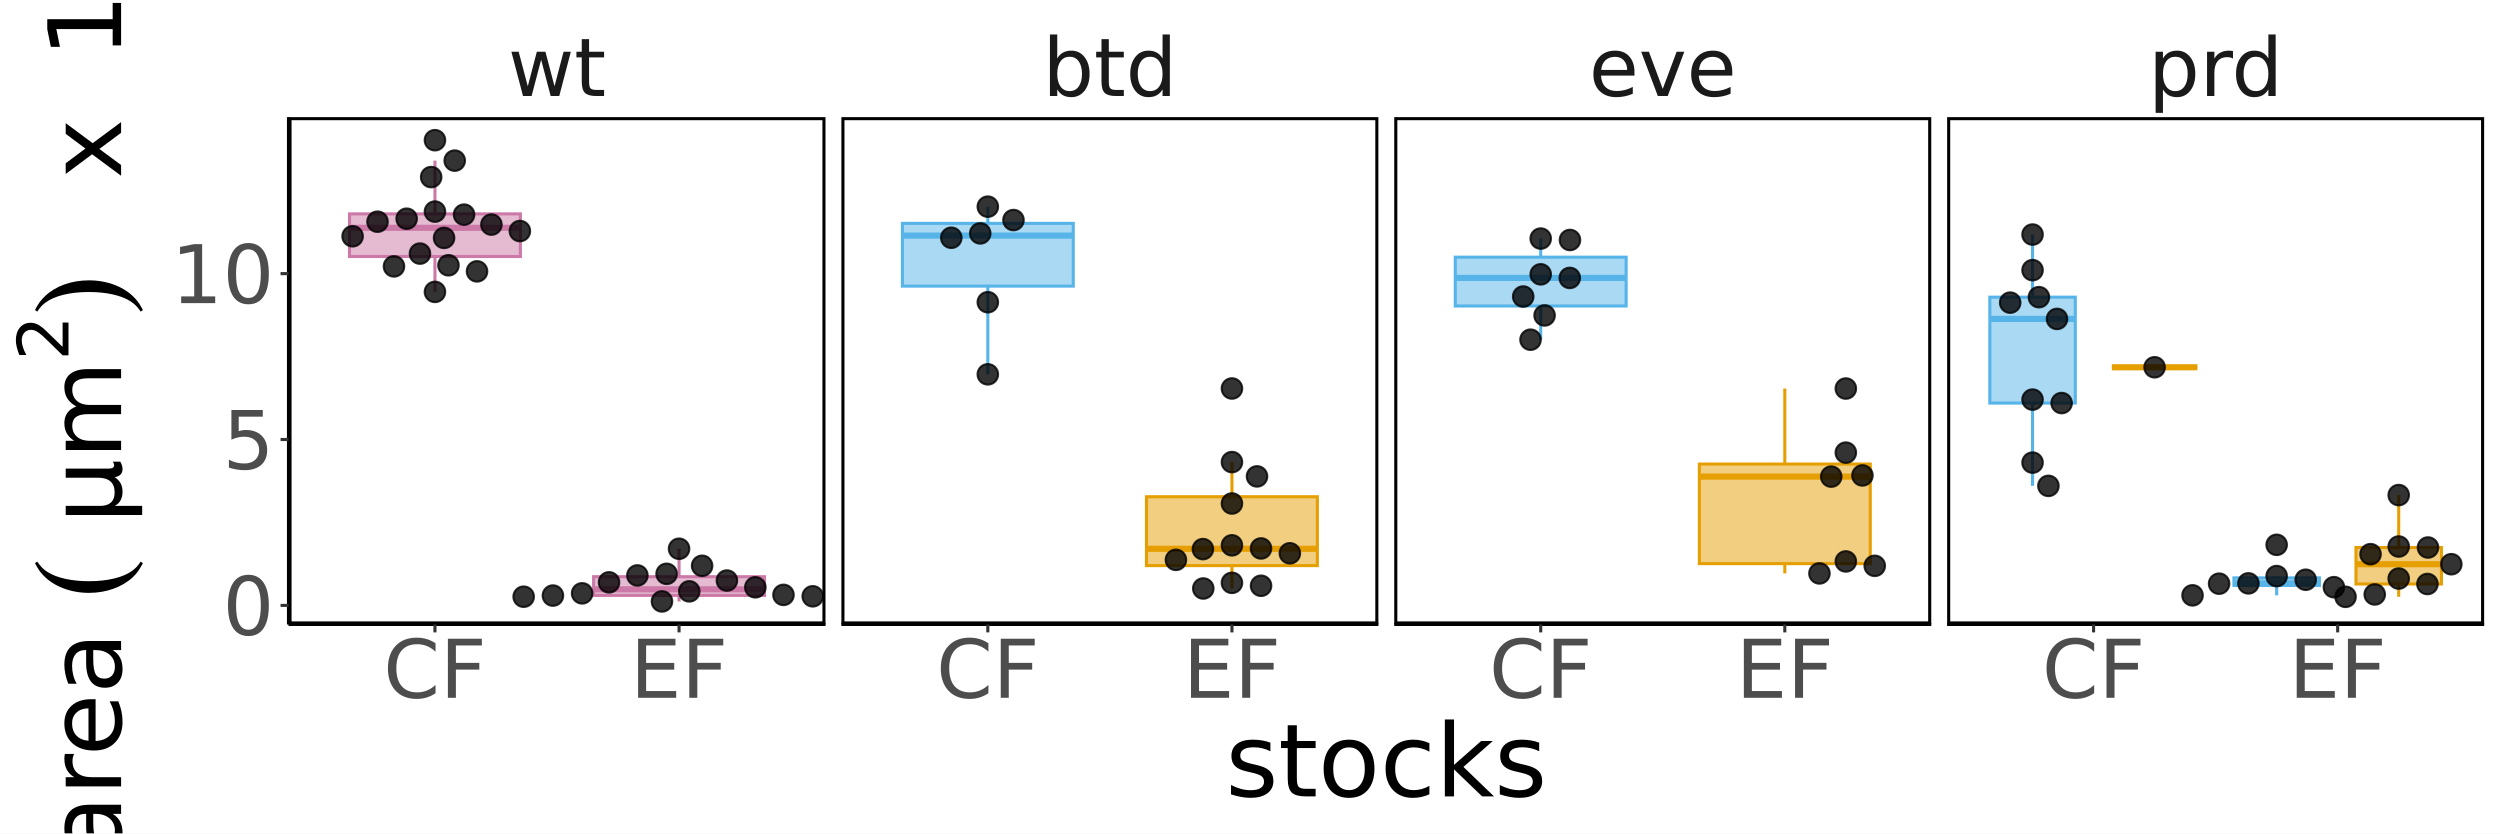
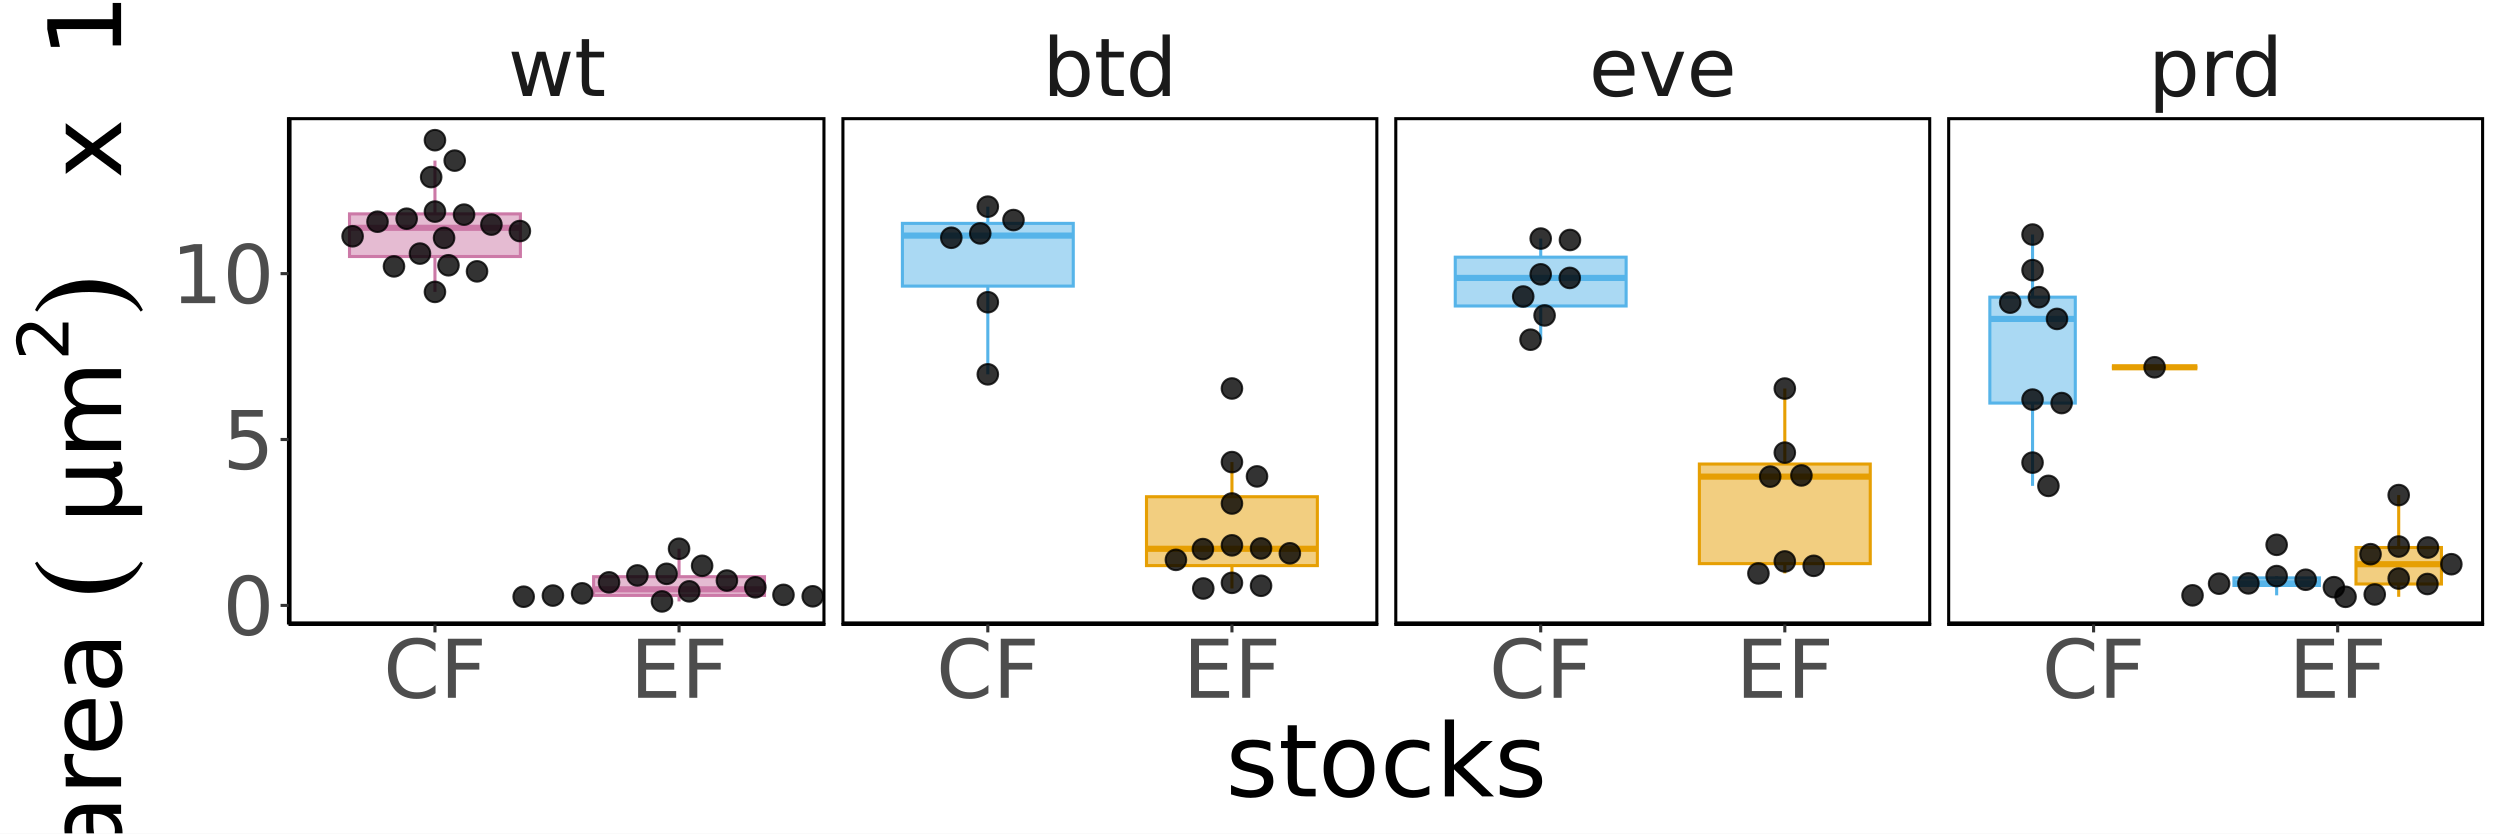
<svg xmlns="http://www.w3.org/2000/svg" class="svglite" width="864.00pt" height="288.00pt" viewBox="0 0 864.00 288.00">
  <defs>
    <style type="text/css">
    .svglite line, .svglite polyline, .svglite polygon, .svglite path, .svglite rect, .svglite circle {
      fill: none;
      stroke: #000000;
      stroke-linecap: round;
      stroke-linejoin: round;
      stroke-miterlimit: 10.00;
    }
    .svglite text {
      white-space: pre;
    }
  </style>
  </defs>
  <rect width="100%" height="100%" style="stroke: none; fill: #FFFFFF;" />
  <defs>
    <clipPath id="cpMC4wMHw4NjQuMDB8MC4wMHwyODguMDA=">
      <rect x="0.00" y="0.00" width="864.00" height="288.00" />
    </clipPath>
  </defs>
  <g clip-path="url(#cpMC4wMHw4NjQuMDB8MC4wMHwyODguMDA=)">
    <rect x="0.00" y="0.00" width="864.00" height="288.00" style="stroke-width: 1.07; stroke: #FFFFFF; fill: #FFFFFF;" />
  </g>
  <defs>
    <clipPath id="cpOTkuNzB8Mjg1LjMwfDQwLjQ4fDIxNS44Mg==">
      <rect x="99.70" y="40.48" width="185.59" height="175.33" />
    </clipPath>
  </defs>
  <g clip-path="url(#cpOTkuNzB8Mjg1LjMwfDQwLjQ4fDIxNS44Mg==)">
    <rect x="99.70" y="40.48" width="185.59" height="175.33" style="stroke-width: 2.13; fill: #FFFFFF;" />
    <line x1="150.32" y1="73.92" x2="150.32" y2="55.51" style="stroke-width: 1.07; stroke: #CC79A7; stroke-linecap: butt;" />
    <line x1="150.32" y1="88.65" x2="150.32" y2="100.88" style="stroke-width: 1.07; stroke: #CC79A7; stroke-linecap: butt;" />
    <polygon points="120.79,73.92 120.79,88.65 179.85,88.65 179.85,73.92 120.79,73.92 " style="stroke-width: 1.07; stroke: #CC79A7; stroke-linecap: butt; stroke-linejoin: miter; fill: #CC79A7; fill-opacity: 0.50;" />
    <line x1="120.79" y1="78.73" x2="179.85" y2="78.73" style="stroke-width: 2.13; stroke: #CC79A7; stroke-linecap: butt; stroke-linejoin: miter;" />
    <line x1="234.68" y1="199.31" x2="234.68" y2="189.65" style="stroke-width: 1.07; stroke: #CC79A7; stroke-linecap: butt;" />
    <line x1="234.68" y1="205.77" x2="234.68" y2="207.85" style="stroke-width: 1.07; stroke: #CC79A7; stroke-linecap: butt;" />
    <polygon points="205.15,199.31 205.15,205.77 264.21,205.77 264.21,199.31 205.15,199.31 " style="stroke-width: 1.07; stroke: #CC79A7; stroke-linecap: butt; stroke-linejoin: miter; fill: #CC79A7; fill-opacity: 0.50;" />
    <line x1="205.15" y1="203.67" x2="264.21" y2="203.67" style="stroke-width: 2.13; stroke: #CC79A7; stroke-linecap: butt; stroke-linejoin: miter;" />
    <circle cx="121.86" cy="81.65" r="3.56" style="stroke-width: 0.71; stroke: #000000; stroke-opacity: 0.80; fill: #000000; fill-opacity: 0.80;" />
    <circle cx="179.67" cy="79.85" r="3.56" style="stroke-width: 0.71; stroke: #000000; stroke-opacity: 0.80; fill: #000000; fill-opacity: 0.80;" />
    <circle cx="145.14" cy="87.64" r="3.56" style="stroke-width: 0.71; stroke: #000000; stroke-opacity: 0.80; fill: #000000; fill-opacity: 0.80;" />
    <circle cx="157.15" cy="55.51" r="3.56" style="stroke-width: 0.71; stroke: #000000; stroke-opacity: 0.80; fill: #000000; fill-opacity: 0.80;" />
    <circle cx="150.32" cy="100.88" r="3.56" style="stroke-width: 0.71; stroke: #000000; stroke-opacity: 0.80; fill: #000000; fill-opacity: 0.80;" />
    <circle cx="136.16" cy="92.06" r="3.56" style="stroke-width: 0.71; stroke: #000000; stroke-opacity: 0.80; fill: #000000; fill-opacity: 0.80;" />
    <circle cx="130.47" cy="76.62" r="3.56" style="stroke-width: 0.71; stroke: #000000; stroke-opacity: 0.80; fill: #000000; fill-opacity: 0.80;" />
    <circle cx="140.54" cy="75.59" r="3.56" style="stroke-width: 0.71; stroke: #000000; stroke-opacity: 0.80; fill: #000000; fill-opacity: 0.80;" />
    <circle cx="150.32" cy="48.45" r="3.56" style="stroke-width: 0.71; stroke: #000000; stroke-opacity: 0.80; fill: #000000; fill-opacity: 0.80;" />
    <circle cx="149.01" cy="61.20" r="3.56" style="stroke-width: 0.71; stroke: #000000; stroke-opacity: 0.80; fill: #000000; fill-opacity: 0.80;" />
    <circle cx="164.86" cy="93.78" r="3.56" style="stroke-width: 0.71; stroke: #000000; stroke-opacity: 0.80; fill: #000000; fill-opacity: 0.80;" />
    <circle cx="153.47" cy="82.22" r="3.56" style="stroke-width: 0.71; stroke: #000000; stroke-opacity: 0.80; fill: #000000; fill-opacity: 0.80;" />
    <circle cx="169.83" cy="77.62" r="3.56" style="stroke-width: 0.71; stroke: #000000; stroke-opacity: 0.80; fill: #000000; fill-opacity: 0.80;" />
    <circle cx="154.99" cy="91.68" r="3.56" style="stroke-width: 0.71; stroke: #000000; stroke-opacity: 0.80; fill: #000000; fill-opacity: 0.80;" />
    <circle cx="150.32" cy="73.13" r="3.56" style="stroke-width: 0.71; stroke: #000000; stroke-opacity: 0.80; fill: #000000; fill-opacity: 0.80;" />
    <circle cx="160.38" cy="74.18" r="3.56" style="stroke-width: 0.71; stroke: #000000; stroke-opacity: 0.80; fill: #000000; fill-opacity: 0.80;" />
    <circle cx="270.77" cy="205.59" r="3.56" style="stroke-width: 0.71; stroke: #000000; stroke-opacity: 0.80; fill: #000000; fill-opacity: 0.80;" />
    <circle cx="201.18" cy="205.06" r="3.56" style="stroke-width: 0.71; stroke: #000000; stroke-opacity: 0.80; fill: #000000; fill-opacity: 0.80;" />
    <circle cx="230.38" cy="198.31" r="3.56" style="stroke-width: 0.71; stroke: #000000; stroke-opacity: 0.80; fill: #000000; fill-opacity: 0.80;" />
    <circle cx="228.78" cy="207.85" r="3.56" style="stroke-width: 0.71; stroke: #000000; stroke-opacity: 0.80; fill: #000000; fill-opacity: 0.80;" />
    <circle cx="280.88" cy="206.08" r="3.56" style="stroke-width: 0.71; stroke: #000000; stroke-opacity: 0.80; fill: #000000; fill-opacity: 0.80;" />
    <circle cx="251.22" cy="200.64" r="3.56" style="stroke-width: 0.71; stroke: #000000; stroke-opacity: 0.80; fill: #000000; fill-opacity: 0.80;" />
    <circle cx="191.09" cy="205.83" r="3.56" style="stroke-width: 0.71; stroke: #000000; stroke-opacity: 0.80; fill: #000000; fill-opacity: 0.80;" />
    <circle cx="180.98" cy="206.22" r="3.56" style="stroke-width: 0.71; stroke: #000000; stroke-opacity: 0.80; fill: #000000; fill-opacity: 0.80;" />
    <circle cx="234.68" cy="189.65" r="3.56" style="stroke-width: 0.71; stroke: #000000; stroke-opacity: 0.80; fill: #000000; fill-opacity: 0.80;" />
    <circle cx="210.48" cy="201.26" r="3.56" style="stroke-width: 0.71; stroke: #000000; stroke-opacity: 0.80; fill: #000000; fill-opacity: 0.80;" />
    <circle cx="242.65" cy="195.54" r="3.56" style="stroke-width: 0.71; stroke: #000000; stroke-opacity: 0.80; fill: #000000; fill-opacity: 0.80;" />
    <circle cx="220.28" cy="198.87" r="3.56" style="stroke-width: 0.71; stroke: #000000; stroke-opacity: 0.80; fill: #000000; fill-opacity: 0.80;" />
    <circle cx="261.04" cy="202.97" r="3.56" style="stroke-width: 0.71; stroke: #000000; stroke-opacity: 0.80; fill: #000000; fill-opacity: 0.80;" />
    <circle cx="238.21" cy="204.37" r="3.56" style="stroke-width: 0.71; stroke: #000000; stroke-opacity: 0.80; fill: #000000; fill-opacity: 0.80;" />
  </g>
  <g clip-path="url(#cpMC4wMHw4NjQuMDB8MC4wMHwyODguMDA=)">
</g>
  <defs>
    <clipPath id="cpMjkwLjc4fDQ3Ni4zN3w0MC40OHwyMTUuODI=">
      <rect x="290.78" y="40.48" width="185.59" height="175.33" />
    </clipPath>
  </defs>
  <g clip-path="url(#cpMjkwLjc4fDQ3Ni4zN3w0MC40OHwyMTUuODI=)">
    <rect x="290.78" y="40.48" width="185.59" height="175.33" style="stroke-width: 2.13; fill: #FFFFFF;" />
    <line x1="341.39" y1="77.20" x2="341.39" y2="71.42" style="stroke-width: 1.07; stroke: #56B4E9; stroke-linecap: butt;" />
    <line x1="341.39" y1="98.88" x2="341.39" y2="129.37" style="stroke-width: 1.07; stroke: #56B4E9; stroke-linecap: butt;" />
    <polygon points="311.87,77.20 311.87,98.88 370.92,98.88 370.92,77.20 311.87,77.20 " style="stroke-width: 1.07; stroke: #56B4E9; stroke-linecap: butt; stroke-linejoin: miter; fill: #56B4E9; fill-opacity: 0.50;" />
    <line x1="311.87" y1="81.42" x2="370.92" y2="81.42" style="stroke-width: 2.13; stroke: #56B4E9; stroke-linecap: butt; stroke-linejoin: miter;" />
    <line x1="425.76" y1="171.67" x2="425.76" y2="159.70" style="stroke-width: 1.07; stroke: #E69F03; stroke-linecap: butt;" />
    <line x1="425.76" y1="195.47" x2="425.76" y2="203.38" style="stroke-width: 1.07; stroke: #E69F03; stroke-linecap: butt;" />
    <polygon points="396.23,171.67 396.23,195.47 455.28,195.47 455.28,171.67 396.23,171.67 " style="stroke-width: 1.07; stroke: #E69F03; stroke-linecap: butt; stroke-linejoin: miter; fill: #E69F03; fill-opacity: 0.50;" />
    <line x1="396.23" y1="189.66" x2="455.28" y2="189.66" style="stroke-width: 2.13; stroke: #E69F03; stroke-linecap: butt; stroke-linejoin: miter;" />
    <circle cx="350.26" cy="76.05" r="3.56" style="stroke-width: 0.71; stroke: #000000; stroke-opacity: 0.80; fill: #000000; fill-opacity: 0.80;" />
    <circle cx="328.77" cy="82.17" r="3.56" style="stroke-width: 0.71; stroke: #000000; stroke-opacity: 0.80; fill: #000000; fill-opacity: 0.80;" />
    <circle cx="341.39" cy="104.45" r="3.56" style="stroke-width: 0.71; stroke: #000000; stroke-opacity: 0.80; fill: #000000; fill-opacity: 0.80;" />
    <circle cx="341.39" cy="71.42" r="3.56" style="stroke-width: 0.71; stroke: #000000; stroke-opacity: 0.80; fill: #000000; fill-opacity: 0.80;" />
    <circle cx="338.77" cy="80.66" r="3.56" style="stroke-width: 0.71; stroke: #000000; stroke-opacity: 0.80; fill: #000000; fill-opacity: 0.80;" />
    <circle cx="341.39" cy="129.37" r="3.56" style="stroke-width: 0.71; stroke: #000000; stroke-opacity: 0.80; fill: #000000; fill-opacity: 0.80;" />
    <circle cx="435.82" cy="202.44" r="3.56" style="stroke-width: 0.71; stroke: #000000; stroke-opacity: 0.80; fill: #000000; fill-opacity: 0.80;" />
    <circle cx="415.85" cy="203.38" r="3.56" style="stroke-width: 0.71; stroke: #000000; stroke-opacity: 0.80; fill: #000000; fill-opacity: 0.80;" />
    <circle cx="435.81" cy="189.54" r="3.56" style="stroke-width: 0.71; stroke: #000000; stroke-opacity: 0.80; fill: #000000; fill-opacity: 0.80;" />
    <circle cx="445.78" cy="191.22" r="3.56" style="stroke-width: 0.71; stroke: #000000; stroke-opacity: 0.80; fill: #000000; fill-opacity: 0.80;" />
    <circle cx="425.76" cy="134.26" r="3.56" style="stroke-width: 0.71; stroke: #000000; stroke-opacity: 0.80; fill: #000000; fill-opacity: 0.80;" />
    <circle cx="425.76" cy="174.01" r="3.56" style="stroke-width: 0.71; stroke: #000000; stroke-opacity: 0.80; fill: #000000; fill-opacity: 0.80;" />
    <circle cx="415.73" cy="189.77" r="3.56" style="stroke-width: 0.71; stroke: #000000; stroke-opacity: 0.80; fill: #000000; fill-opacity: 0.80;" />
    <circle cx="406.40" cy="193.49" r="3.56" style="stroke-width: 0.71; stroke: #000000; stroke-opacity: 0.80; fill: #000000; fill-opacity: 0.80;" />
    <circle cx="425.76" cy="159.70" r="3.56" style="stroke-width: 0.71; stroke: #000000; stroke-opacity: 0.80; fill: #000000; fill-opacity: 0.80;" />
    <circle cx="425.76" cy="201.43" r="3.56" style="stroke-width: 0.71; stroke: #000000; stroke-opacity: 0.80; fill: #000000; fill-opacity: 0.80;" />
    <circle cx="434.42" cy="164.64" r="3.56" style="stroke-width: 0.71; stroke: #000000; stroke-opacity: 0.80; fill: #000000; fill-opacity: 0.80;" />
    <circle cx="425.76" cy="188.47" r="3.56" style="stroke-width: 0.71; stroke: #000000; stroke-opacity: 0.80; fill: #000000; fill-opacity: 0.80;" />
  </g>
  <g clip-path="url(#cpMC4wMHw4NjQuMDB8MC4wMHwyODguMDA=)">
</g>
  <defs>
    <clipPath id="cpNDgxLjg1fDY2Ny40NXw0MC40OHwyMTUuODI=">
      <rect x="481.85" y="40.48" width="185.59" height="175.33" />
    </clipPath>
  </defs>
  <g clip-path="url(#cpNDgxLjg1fDY2Ny40NXw0MC40OHwyMTUuODI=)">
    <rect x="481.85" y="40.48" width="185.59" height="175.33" style="stroke-width: 2.13; fill: #FFFFFF;" />
    <line x1="532.47" y1="88.88" x2="532.47" y2="82.45" style="stroke-width: 1.07; stroke: #56B4E9; stroke-linecap: butt;" />
    <line x1="532.47" y1="105.75" x2="532.47" y2="117.40" style="stroke-width: 1.07; stroke: #56B4E9; stroke-linecap: butt;" />
    <polygon points="502.94,88.88 502.94,105.75 561.99,105.75 561.99,88.88 502.94,88.88 " style="stroke-width: 1.07; stroke: #56B4E9; stroke-linecap: butt; stroke-linejoin: miter; fill: #56B4E9; fill-opacity: 0.50;" />
    <line x1="502.94" y1="96.05" x2="561.99" y2="96.05" style="stroke-width: 2.13; stroke: #56B4E9; stroke-linecap: butt; stroke-linejoin: miter;" />
    <line x1="616.83" y1="160.37" x2="616.83" y2="134.28" style="stroke-width: 1.07; stroke: #E69F03; stroke-linecap: butt;" />
    <line x1="616.83" y1="194.79" x2="616.83" y2="198.17" style="stroke-width: 1.07; stroke: #E69F03; stroke-linecap: butt;" />
    <polygon points="587.30,160.37 587.30,194.79 646.36,194.79 646.36,160.37 587.30,160.37 " style="stroke-width: 1.07; stroke: #E69F03; stroke-linecap: butt; stroke-linejoin: miter; fill: #E69F03; fill-opacity: 0.50;" />
    <line x1="587.30" y1="164.72" x2="646.36" y2="164.72" style="stroke-width: 2.13; stroke: #E69F03; stroke-linecap: butt; stroke-linejoin: miter;" />
    <circle cx="528.95" cy="117.40" r="3.56" style="stroke-width: 0.71; stroke: #000000; stroke-opacity: 0.80; fill: #000000; fill-opacity: 0.80;" />
    <circle cx="533.81" cy="109.01" r="3.56" style="stroke-width: 0.71; stroke: #000000; stroke-opacity: 0.80; fill: #000000; fill-opacity: 0.80;" />
    <circle cx="526.42" cy="102.48" r="3.56" style="stroke-width: 0.71; stroke: #000000; stroke-opacity: 0.80; fill: #000000; fill-opacity: 0.80;" />
    <circle cx="542.51" cy="96.05" r="3.56" style="stroke-width: 0.71; stroke: #000000; stroke-opacity: 0.80; fill: #000000; fill-opacity: 0.80;" />
    <circle cx="532.47" cy="94.81" r="3.56" style="stroke-width: 0.71; stroke: #000000; stroke-opacity: 0.80; fill: #000000; fill-opacity: 0.80;" />
    <circle cx="532.47" cy="82.45" r="3.56" style="stroke-width: 0.71; stroke: #000000; stroke-opacity: 0.80; fill: #000000; fill-opacity: 0.80;" />
    <circle cx="542.58" cy="82.94" r="3.56" style="stroke-width: 0.71; stroke: #000000; stroke-opacity: 0.80; fill: #000000; fill-opacity: 0.80;" />
-     <circle cx="637.92" cy="156.43" r="3.56" style="stroke-width: 0.71; stroke: #000000; stroke-opacity: 0.80; fill: #000000; fill-opacity: 0.80;" />
-     <circle cx="628.80" cy="198.17" r="3.56" style="stroke-width: 0.71; stroke: #000000; stroke-opacity: 0.80; fill: #000000; fill-opacity: 0.80;" />
-     <circle cx="637.92" cy="134.28" r="3.56" style="stroke-width: 0.71; stroke: #000000; stroke-opacity: 0.80; fill: #000000; fill-opacity: 0.80;" />
-     <circle cx="647.91" cy="195.55" r="3.56" style="stroke-width: 0.71; stroke: #000000; stroke-opacity: 0.80; fill: #000000; fill-opacity: 0.80;" />
-     <circle cx="643.66" cy="164.31" r="3.56" style="stroke-width: 0.71; stroke: #000000; stroke-opacity: 0.80; fill: #000000; fill-opacity: 0.80;" />
-     <circle cx="637.92" cy="194.03" r="3.56" style="stroke-width: 0.71; stroke: #000000; stroke-opacity: 0.80; fill: #000000; fill-opacity: 0.80;" />
-     <circle cx="632.87" cy="164.72" r="3.56" style="stroke-width: 0.71; stroke: #000000; stroke-opacity: 0.80; fill: #000000; fill-opacity: 0.80;" />
+     <circle cx="616.83" cy="156.43" r="3.56" style="stroke-width: 0.71; stroke: #000000; stroke-opacity: 0.80; fill: #000000; fill-opacity: 0.80;" />
+     <circle cx="607.71" cy="198.17" r="3.56" style="stroke-width: 0.71; stroke: #000000; stroke-opacity: 0.80; fill: #000000; fill-opacity: 0.80;" />
+     <circle cx="616.83" cy="134.28" r="3.56" style="stroke-width: 0.71; stroke: #000000; stroke-opacity: 0.80; fill: #000000; fill-opacity: 0.80;" />
+     <circle cx="626.82" cy="195.55" r="3.56" style="stroke-width: 0.71; stroke: #000000; stroke-opacity: 0.80; fill: #000000; fill-opacity: 0.80;" />
+     <circle cx="622.57" cy="164.31" r="3.56" style="stroke-width: 0.71; stroke: #000000; stroke-opacity: 0.80; fill: #000000; fill-opacity: 0.80;" />
+     <circle cx="616.83" cy="194.03" r="3.56" style="stroke-width: 0.71; stroke: #000000; stroke-opacity: 0.80; fill: #000000; fill-opacity: 0.80;" />
+     <circle cx="611.78" cy="164.72" r="3.56" style="stroke-width: 0.71; stroke: #000000; stroke-opacity: 0.80; fill: #000000; fill-opacity: 0.80;" />
  </g>
  <g clip-path="url(#cpMC4wMHw4NjQuMDB8MC4wMHwyODguMDA=)">
</g>
  <defs>
    <clipPath id="cpNjcyLjkzfDg1OC41Mnw0MC40OHwyMTUuODI=">
      <rect x="672.93" y="40.48" width="185.59" height="175.33" />
    </clipPath>
  </defs>
  <g clip-path="url(#cpNjcyLjkzfDg1OC41Mnw0MC40OHwyMTUuODI=)">
    <rect x="672.93" y="40.48" width="185.59" height="175.33" style="stroke-width: 2.13; fill: #FFFFFF;" />
    <line x1="702.45" y1="102.70" x2="702.45" y2="81.06" style="stroke-width: 1.07; stroke: #56B4E9; stroke-linecap: butt;" />
    <line x1="702.45" y1="139.30" x2="702.45" y2="167.92" style="stroke-width: 1.07; stroke: #56B4E9; stroke-linecap: butt;" />
    <polygon points="687.69,102.70 687.69,139.30 717.22,139.30 717.22,102.70 687.69,102.70 " style="stroke-width: 1.07; stroke: #56B4E9; stroke-linecap: butt; stroke-linejoin: miter; fill: #56B4E9; fill-opacity: 0.50;" />
    <line x1="687.69" y1="110.22" x2="717.22" y2="110.22" style="stroke-width: 2.13; stroke: #56B4E9; stroke-linecap: butt; stroke-linejoin: miter;" />
    <line x1="786.81" y1="199.72" x2="786.81" y2="199.09" style="stroke-width: 1.07; stroke: #56B4E9; stroke-linecap: butt;" />
    <line x1="786.81" y1="202.33" x2="786.81" y2="205.75" style="stroke-width: 1.07; stroke: #56B4E9; stroke-linecap: butt;" />
    <polygon points="772.05,199.72 772.05,202.33 801.58,202.33 801.58,199.72 772.05,199.72 " style="stroke-width: 1.07; stroke: #56B4E9; stroke-linecap: butt; stroke-linejoin: miter; fill: #56B4E9; fill-opacity: 0.50;" />
    <line x1="772.05" y1="201.61" x2="801.58" y2="201.61" style="stroke-width: 2.13; stroke: #56B4E9; stroke-linecap: butt; stroke-linejoin: miter;" />
    <line x1="744.63" y1="126.93" x2="744.63" y2="126.93" style="stroke-width: 1.07; stroke: #E69F03; stroke-linecap: butt;" />
    <line x1="744.63" y1="126.93" x2="744.63" y2="126.93" style="stroke-width: 1.07; stroke: #E69F03; stroke-linecap: butt;" />
    <polygon points="729.87,126.93 729.87,126.93 759.40,126.93 759.40,126.93 729.87,126.93 " style="stroke-width: 1.07; stroke: #E69F03; stroke-linecap: butt; stroke-linejoin: miter; fill: #E69F03; fill-opacity: 0.50;" />
    <line x1="729.87" y1="126.93" x2="759.40" y2="126.93" style="stroke-width: 2.13; stroke: #E69F03; stroke-linecap: butt; stroke-linejoin: miter;" />
    <line x1="828.99" y1="189.22" x2="828.99" y2="171.10" style="stroke-width: 1.07; stroke: #E69F03; stroke-linecap: butt;" />
    <line x1="828.99" y1="201.83" x2="828.99" y2="206.26" style="stroke-width: 1.07; stroke: #E69F03; stroke-linecap: butt;" />
    <polygon points="814.23,189.22 814.23,201.83 843.76,201.83 843.76,189.22 814.23,189.22 " style="stroke-width: 1.07; stroke: #E69F03; stroke-linecap: butt; stroke-linejoin: miter; fill: #E69F03; fill-opacity: 0.50;" />
    <line x1="814.23" y1="194.99" x2="843.76" y2="194.99" style="stroke-width: 2.13; stroke: #E69F03; stroke-linecap: butt; stroke-linejoin: miter;" />
    <circle cx="702.45" cy="81.06" r="3.56" style="stroke-width: 0.71; stroke: #000000; stroke-opacity: 0.80; fill: #000000; fill-opacity: 0.80;" />
    <circle cx="702.45" cy="159.88" r="3.56" style="stroke-width: 0.71; stroke: #000000; stroke-opacity: 0.80; fill: #000000; fill-opacity: 0.80;" />
    <circle cx="712.50" cy="139.30" r="3.56" style="stroke-width: 0.71; stroke: #000000; stroke-opacity: 0.80; fill: #000000; fill-opacity: 0.80;" />
    <circle cx="702.45" cy="93.36" r="3.56" style="stroke-width: 0.71; stroke: #000000; stroke-opacity: 0.80; fill: #000000; fill-opacity: 0.80;" />
    <circle cx="704.65" cy="102.70" r="3.56" style="stroke-width: 0.71; stroke: #000000; stroke-opacity: 0.80; fill: #000000; fill-opacity: 0.80;" />
    <circle cx="694.72" cy="104.59" r="3.56" style="stroke-width: 0.71; stroke: #000000; stroke-opacity: 0.80; fill: #000000; fill-opacity: 0.80;" />
    <circle cx="710.90" cy="110.22" r="3.56" style="stroke-width: 0.71; stroke: #000000; stroke-opacity: 0.80; fill: #000000; fill-opacity: 0.80;" />
    <circle cx="707.93" cy="167.92" r="3.56" style="stroke-width: 0.71; stroke: #000000; stroke-opacity: 0.80; fill: #000000; fill-opacity: 0.80;" />
    <circle cx="702.45" cy="138.10" r="3.56" style="stroke-width: 0.71; stroke: #000000; stroke-opacity: 0.80; fill: #000000; fill-opacity: 0.80;" />
    <circle cx="744.63" cy="126.93" r="3.56" style="stroke-width: 0.71; stroke: #000000; stroke-opacity: 0.80; fill: #000000; fill-opacity: 0.80;" />
    <circle cx="796.85" cy="200.36" r="3.56" style="stroke-width: 0.71; stroke: #000000; stroke-opacity: 0.80; fill: #000000; fill-opacity: 0.80;" />
    <circle cx="777.05" cy="201.61" r="3.56" style="stroke-width: 0.71; stroke: #000000; stroke-opacity: 0.80; fill: #000000; fill-opacity: 0.80;" />
    <circle cx="786.81" cy="199.09" r="3.56" style="stroke-width: 0.71; stroke: #000000; stroke-opacity: 0.80; fill: #000000; fill-opacity: 0.80;" />
    <circle cx="806.60" cy="202.93" r="3.56" style="stroke-width: 0.71; stroke: #000000; stroke-opacity: 0.80; fill: #000000; fill-opacity: 0.80;" />
    <circle cx="786.81" cy="188.29" r="3.56" style="stroke-width: 0.71; stroke: #000000; stroke-opacity: 0.80; fill: #000000; fill-opacity: 0.80;" />
    <circle cx="757.74" cy="205.75" r="3.56" style="stroke-width: 0.71; stroke: #000000; stroke-opacity: 0.80; fill: #000000; fill-opacity: 0.80;" />
    <circle cx="766.92" cy="201.72" r="3.56" style="stroke-width: 0.71; stroke: #000000; stroke-opacity: 0.80; fill: #000000; fill-opacity: 0.80;" />
    <circle cx="828.99" cy="199.95" r="3.56" style="stroke-width: 0.71; stroke: #000000; stroke-opacity: 0.80; fill: #000000; fill-opacity: 0.80;" />
    <circle cx="828.99" cy="188.88" r="3.56" style="stroke-width: 0.71; stroke: #000000; stroke-opacity: 0.80; fill: #000000; fill-opacity: 0.80;" />
    <circle cx="810.62" cy="206.26" r="3.56" style="stroke-width: 0.71; stroke: #000000; stroke-opacity: 0.80; fill: #000000; fill-opacity: 0.80;" />
    <circle cx="838.92" cy="201.83" r="3.56" style="stroke-width: 0.71; stroke: #000000; stroke-opacity: 0.80; fill: #000000; fill-opacity: 0.80;" />
    <circle cx="828.99" cy="171.10" r="3.56" style="stroke-width: 0.71; stroke: #000000; stroke-opacity: 0.80; fill: #000000; fill-opacity: 0.80;" />
    <circle cx="819.26" cy="191.52" r="3.56" style="stroke-width: 0.71; stroke: #000000; stroke-opacity: 0.80; fill: #000000; fill-opacity: 0.80;" />
    <circle cx="847.18" cy="194.99" r="3.56" style="stroke-width: 0.71; stroke: #000000; stroke-opacity: 0.80; fill: #000000; fill-opacity: 0.80;" />
    <circle cx="839.11" cy="189.22" r="3.56" style="stroke-width: 0.71; stroke: #000000; stroke-opacity: 0.80; fill: #000000; fill-opacity: 0.80;" />
    <circle cx="820.71" cy="205.44" r="3.56" style="stroke-width: 0.71; stroke: #000000; stroke-opacity: 0.80; fill: #000000; fill-opacity: 0.80;" />
  </g>
  <g clip-path="url(#cpMC4wMHw4NjQuMDB8MC4wMHwyODguMDA=)">
</g>
  <defs>
    <clipPath id="cpOTkuNzB8Mjg1LjMwfDUuNDh8NDAuNDg=">
      <rect x="99.70" y="5.48" width="185.59" height="35.00" />
    </clipPath>
  </defs>
  <g clip-path="url(#cpOTkuNzB8Mjg1LjMwfDUuNDh8NDAuNDg=)">
    <text x="192.50" y="33.19" text-anchor="middle" style="font-size: 28.00px;fill: #1A1A1A; font-family: &quot;DejaVu Sans&quot;;" textLength="33.88px" lengthAdjust="spacingAndGlyphs">wt</text>
  </g>
  <g clip-path="url(#cpMC4wMHw4NjQuMDB8MC4wMHwyODguMDA=)">
</g>
  <defs>
    <clipPath id="cpMjkwLjc4fDQ3Ni4zN3w1LjQ4fDQwLjQ4">
      <rect x="290.78" y="5.48" width="185.59" height="35.00" />
    </clipPath>
  </defs>
  <g clip-path="url(#cpMjkwLjc4fDQ3Ni4zN3w1LjQ4fDQwLjQ4)">
    <text x="383.57" y="33.19" text-anchor="middle" style="font-size: 28.00px;fill: #1A1A1A; font-family: &quot;DejaVu Sans&quot;;" textLength="46.53px" lengthAdjust="spacingAndGlyphs">btd</text>
  </g>
  <g clip-path="url(#cpMC4wMHw4NjQuMDB8MC4wMHwyODguMDA=)">
</g>
  <defs>
    <clipPath id="cpNDgxLjg1fDY2Ny40NXw1LjQ4fDQwLjQ4">
      <rect x="481.85" y="5.48" width="185.59" height="35.00" />
    </clipPath>
  </defs>
  <g clip-path="url(#cpNDgxLjg1fDY2Ny40NXw1LjQ4fDQwLjQ4)">
    <text x="574.65" y="33.19" text-anchor="middle" style="font-size: 28.00px;fill: #1A1A1A; font-family: &quot;DejaVu Sans&quot;;" textLength="51.03px" lengthAdjust="spacingAndGlyphs">eve</text>
  </g>
  <g clip-path="url(#cpMC4wMHw4NjQuMDB8MC4wMHwyODguMDA=)">
</g>
  <defs>
    <clipPath id="cpNjcyLjkzfDg1OC41Mnw1LjQ4fDQwLjQ4">
      <rect x="672.93" y="5.48" width="185.59" height="35.00" />
    </clipPath>
  </defs>
  <g clip-path="url(#cpNjcyLjkzfDg1OC41Mnw1LjQ4fDQwLjQ4)">
    <text x="765.72" y="33.19" text-anchor="middle" style="font-size: 28.00px;fill: #1A1A1A; font-family: &quot;DejaVu Sans&quot;;" textLength="46.58px" lengthAdjust="spacingAndGlyphs">prd</text>
  </g>
  <g clip-path="url(#cpMC4wMHw4NjQuMDB8MC4wMHwyODguMDA=)">
    <polyline points="99.70,215.82 285.30,215.82 " style="stroke-width: 1.07; stroke-linecap: butt;" />
    <polyline points="150.32,218.56 150.32,215.82 " style="stroke-width: 1.07; stroke: #333333; stroke-linecap: butt;" />
    <polyline points="234.68,218.56 234.68,215.82 " style="stroke-width: 1.07; stroke: #333333; stroke-linecap: butt;" />
    <text x="150.32" y="241.16" text-anchor="middle" style="font-size: 28.00px;fill: #4D4D4D; font-family: &quot;DejaVu Sans&quot;;" textLength="35.65px" lengthAdjust="spacingAndGlyphs">CF</text>
    <text x="234.68" y="241.16" text-anchor="middle" style="font-size: 28.00px;fill: #4D4D4D; font-family: &quot;DejaVu Sans&quot;;" textLength="33.80px" lengthAdjust="spacingAndGlyphs">EF</text>
    <polyline points="290.78,215.82 476.37,215.82 " style="stroke-width: 1.07; stroke-linecap: butt;" />
    <polyline points="341.39,218.56 341.39,215.82 " style="stroke-width: 1.07; stroke: #333333; stroke-linecap: butt;" />
    <polyline points="425.76,218.56 425.76,215.82 " style="stroke-width: 1.07; stroke: #333333; stroke-linecap: butt;" />
    <text x="341.39" y="241.16" text-anchor="middle" style="font-size: 28.00px;fill: #4D4D4D; font-family: &quot;DejaVu Sans&quot;;" textLength="35.65px" lengthAdjust="spacingAndGlyphs">CF</text>
    <text x="425.76" y="241.16" text-anchor="middle" style="font-size: 28.00px;fill: #4D4D4D; font-family: &quot;DejaVu Sans&quot;;" textLength="33.80px" lengthAdjust="spacingAndGlyphs">EF</text>
    <polyline points="481.85,215.82 667.45,215.82 " style="stroke-width: 1.07; stroke-linecap: butt;" />
    <polyline points="532.47,218.56 532.47,215.82 " style="stroke-width: 1.07; stroke: #333333; stroke-linecap: butt;" />
    <polyline points="616.83,218.56 616.83,215.82 " style="stroke-width: 1.07; stroke: #333333; stroke-linecap: butt;" />
    <text x="532.47" y="241.16" text-anchor="middle" style="font-size: 28.00px;fill: #4D4D4D; font-family: &quot;DejaVu Sans&quot;;" textLength="35.65px" lengthAdjust="spacingAndGlyphs">CF</text>
    <text x="616.83" y="241.16" text-anchor="middle" style="font-size: 28.00px;fill: #4D4D4D; font-family: &quot;DejaVu Sans&quot;;" textLength="33.80px" lengthAdjust="spacingAndGlyphs">EF</text>
    <polyline points="672.93,215.82 858.52,215.82 " style="stroke-width: 1.07; stroke-linecap: butt;" />
    <polyline points="723.54,218.56 723.54,215.82 " style="stroke-width: 1.07; stroke: #333333; stroke-linecap: butt;" />
    <polyline points="807.90,218.56 807.90,215.82 " style="stroke-width: 1.07; stroke: #333333; stroke-linecap: butt;" />
    <text x="723.54" y="241.16" text-anchor="middle" style="font-size: 28.00px;fill: #4D4D4D; font-family: &quot;DejaVu Sans&quot;;" textLength="35.65px" lengthAdjust="spacingAndGlyphs">CF</text>
    <text x="807.90" y="241.16" text-anchor="middle" style="font-size: 28.00px;fill: #4D4D4D; font-family: &quot;DejaVu Sans&quot;;" textLength="33.80px" lengthAdjust="spacingAndGlyphs">EF</text>
    <polyline points="99.70,215.82 99.70,40.48 " style="stroke-width: 1.07; stroke-linecap: butt;" />
    <text x="94.77" y="219.43" text-anchor="end" style="font-size: 28.00px;fill: #4D4D4D; font-family: &quot;DejaVu Sans&quot;;" textLength="17.81px" lengthAdjust="spacingAndGlyphs">0</text>
    <text x="94.77" y="162.10" text-anchor="end" style="font-size: 28.00px;fill: #4D4D4D; font-family: &quot;DejaVu Sans&quot;;" textLength="17.81px" lengthAdjust="spacingAndGlyphs">5</text>
    <text x="94.77" y="104.77" text-anchor="end" style="font-size: 28.00px;fill: #4D4D4D; font-family: &quot;DejaVu Sans&quot;;" textLength="35.63px" lengthAdjust="spacingAndGlyphs">10</text>
    <polyline points="96.96,209.22 99.70,209.22 " style="stroke-width: 1.07; stroke: #333333; stroke-linecap: butt;" />
    <polyline points="96.96,151.89 99.70,151.89 " style="stroke-width: 1.07; stroke: #333333; stroke-linecap: butt;" />
    <polyline points="96.96,94.57 99.70,94.57 " style="stroke-width: 1.07; stroke: #333333; stroke-linecap: butt;" />
    <text x="479.11" y="275.24" text-anchor="middle" style="font-size: 35.00px; font-family: &quot;DejaVu Sans&quot;;" textLength="111.12px" lengthAdjust="spacingAndGlyphs">stocks</text>
    <text transform="translate(41.85,296.39) rotate(-90)" style="font-size: 35.00px; font-family: &quot;DejaVu Sans&quot;;" textLength="89.18px" lengthAdjust="spacingAndGlyphs">area </text>
    <text transform="translate(41.85,207.21) rotate(-90)" style="font-size: 43.75px; font-family: &quot;Symbol&quot;;" textLength="26.25px" lengthAdjust="spacingAndGlyphs">(</text>
    <text transform="translate(41.85,180.96) rotate(-90)" style="font-size: 35.00px; font-family: &quot;DejaVu Sans&quot;;" textLength="22.27px" lengthAdjust="spacingAndGlyphs">µ</text>
    <text transform="translate(41.85,158.69) rotate(-90)" style="font-size: 35.00px; font-family: &quot;DejaVu Sans&quot;;" textLength="34.09px" lengthAdjust="spacingAndGlyphs">m</text>
    <text transform="translate(23.67,124.60) rotate(-90)" style="font-size: 24.50px; font-family: &quot;DejaVu Sans&quot;;" textLength="15.59px" lengthAdjust="spacingAndGlyphs">2</text>
    <text transform="translate(41.85,109.01) rotate(-90)" style="font-size: 43.75px; font-family: &quot;Symbol&quot;;" textLength="26.25px" lengthAdjust="spacingAndGlyphs">)</text>
    <text transform="translate(41.85,82.76) rotate(-90)" style="font-size: 35.00px; font-family: &quot;Symbol&quot;;" textLength="21.00px" lengthAdjust="spacingAndGlyphs"> </text>
    <text transform="translate(41.85,61.76) rotate(-90)" style="font-size: 35.00px; font-family: &quot;DejaVu Sans&quot;;" textLength="20.71px" lengthAdjust="spacingAndGlyphs">x</text>
    <text transform="translate(41.85,41.04) rotate(-90)" style="font-size: 35.00px; font-family: &quot;Symbol&quot;;" textLength="21.00px" lengthAdjust="spacingAndGlyphs"> </text>
    <text transform="translate(41.85,20.04) rotate(-90)" style="font-size: 35.00px; font-family: &quot;DejaVu Sans&quot;;" textLength="44.54px" lengthAdjust="spacingAndGlyphs">10</text>
    <text transform="translate(23.67,-24.50) rotate(-90)" style="font-size: 24.50px; font-family: &quot;DejaVu Sans&quot;;" textLength="15.59px" lengthAdjust="spacingAndGlyphs">3</text>
  </g>
</svg>
